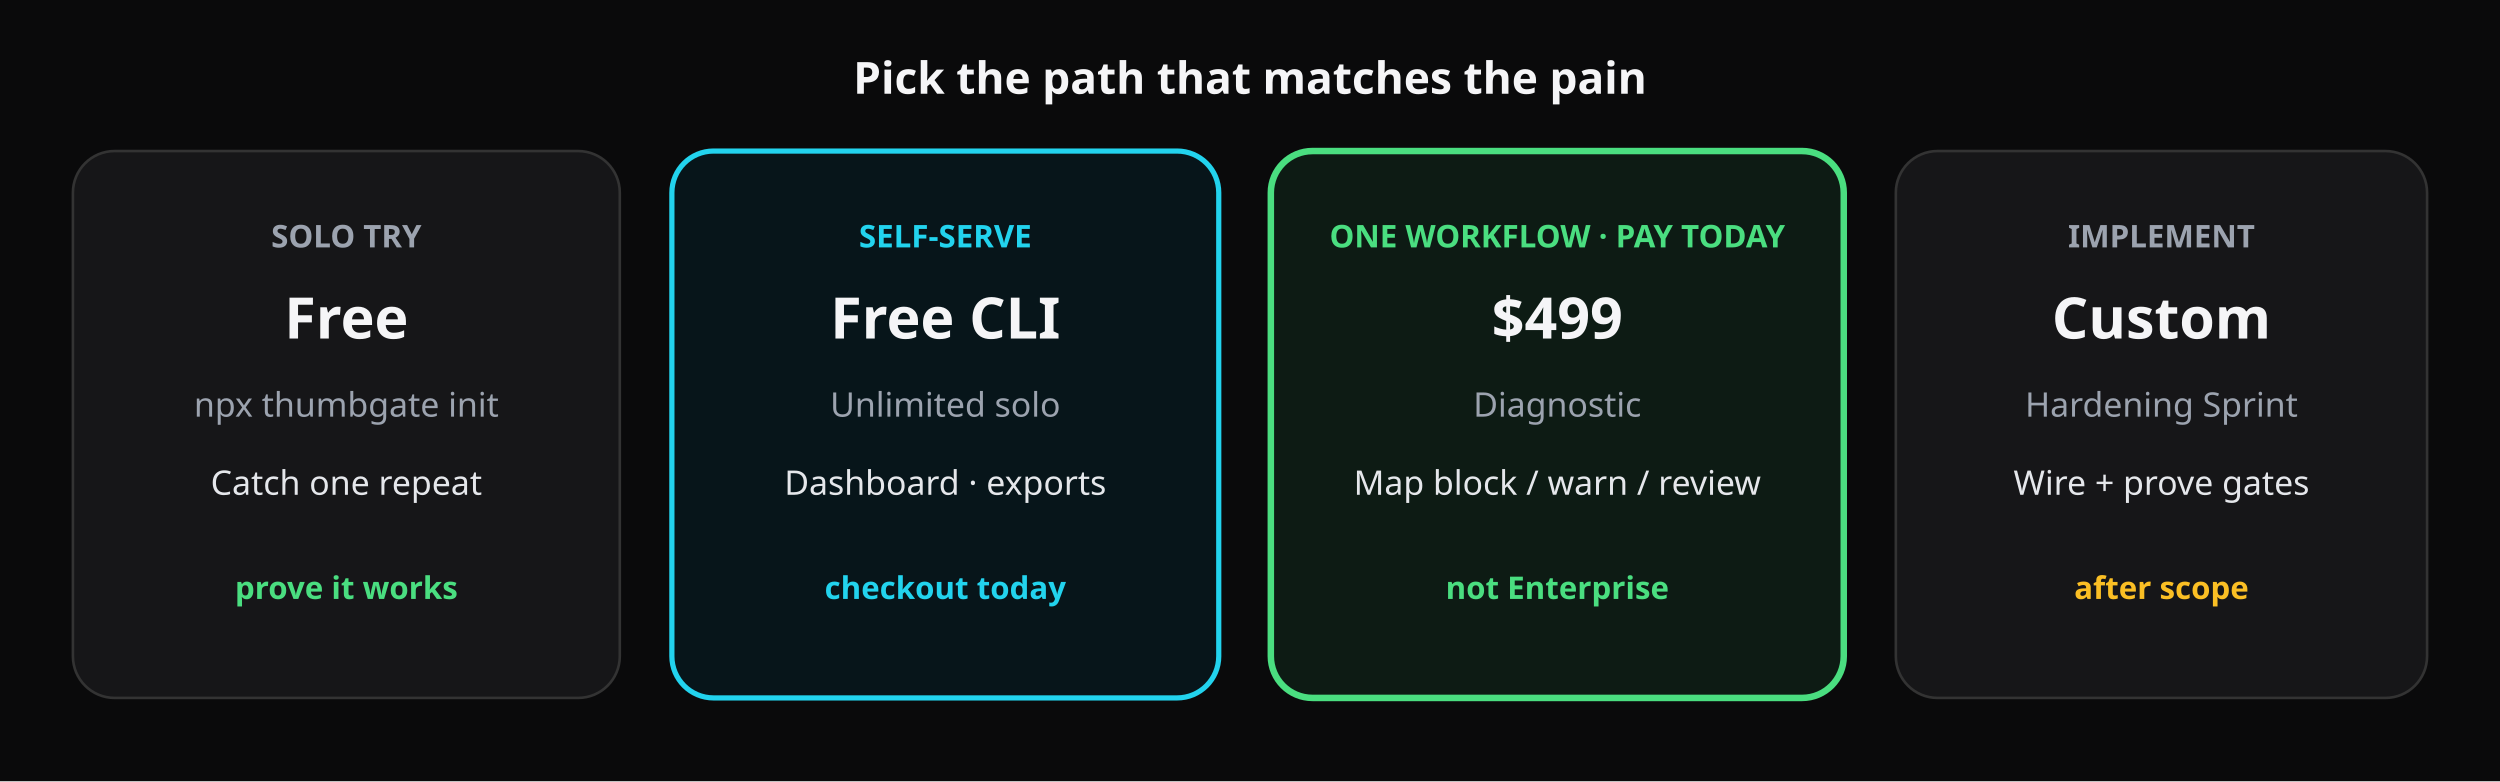
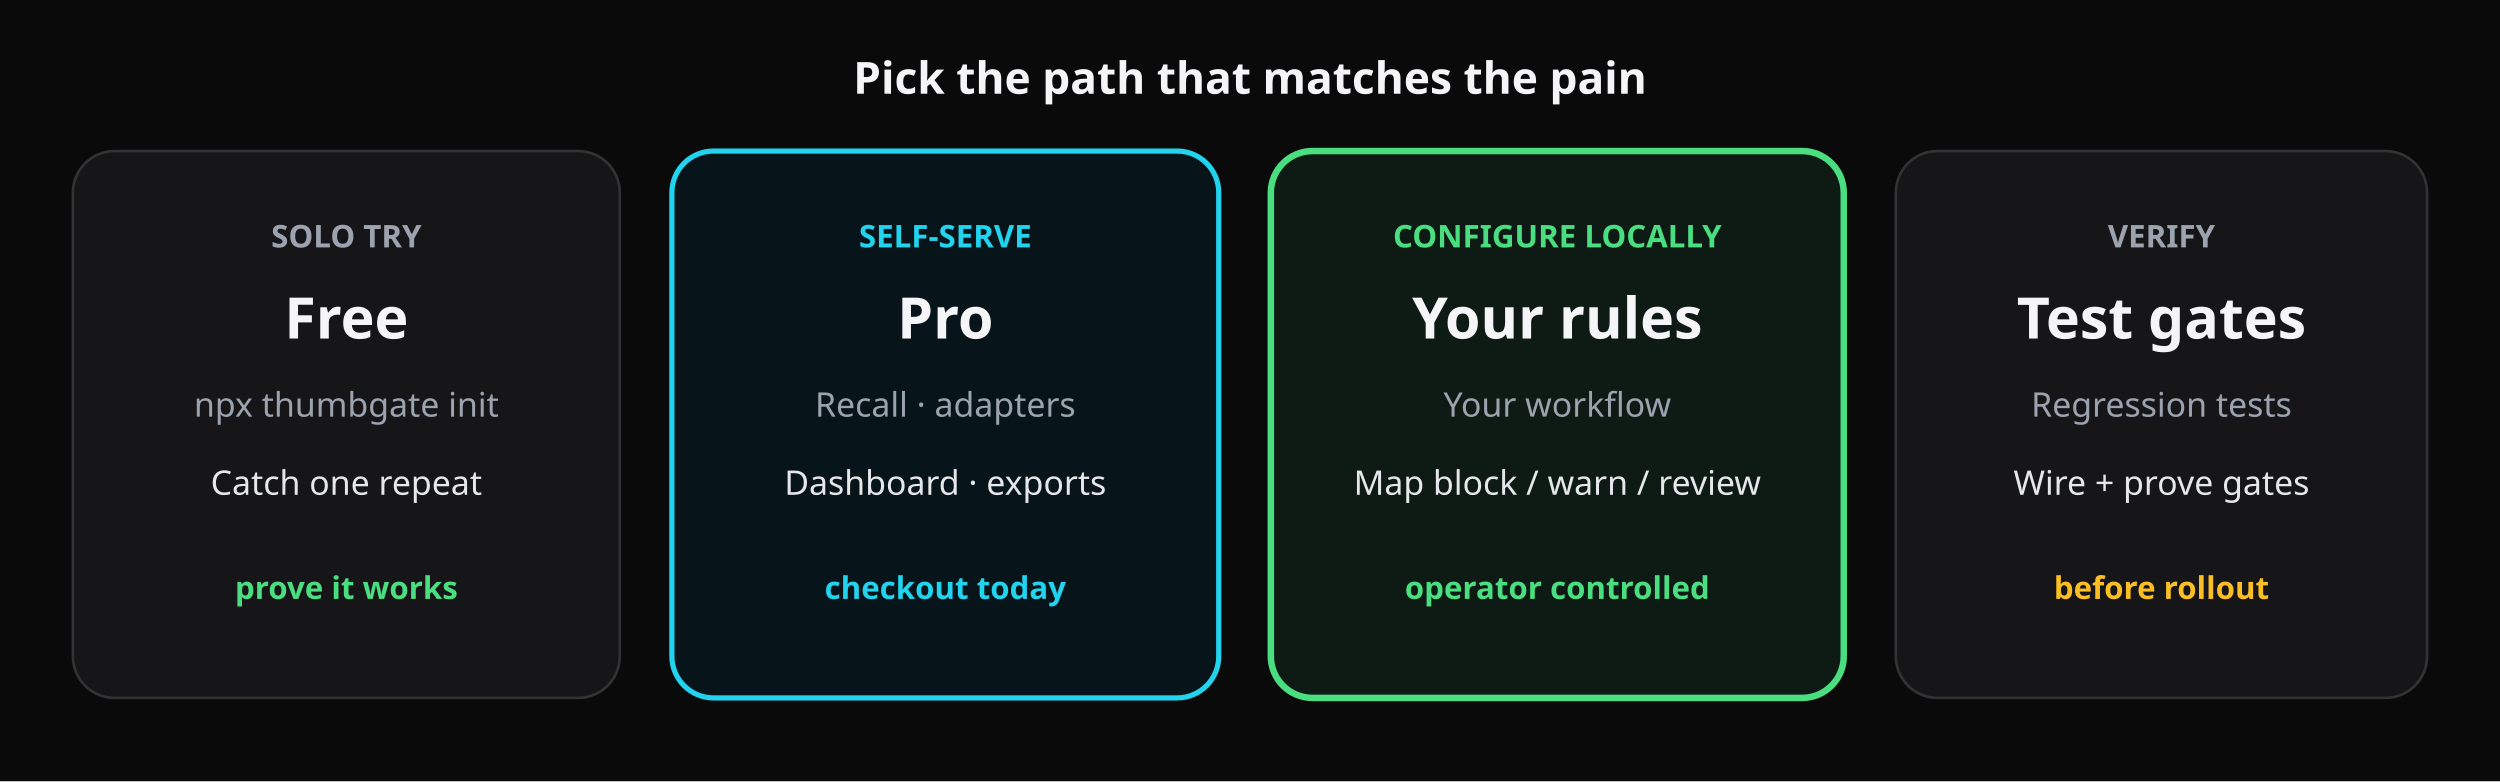
<svg xmlns="http://www.w3.org/2000/svg" viewBox="0 0 960 300" role="img" aria-labelledby="t d">
  <rect width="960" height="300" fill="#0a0a0b" />
  <g font-family="system-ui,sans-serif">
    <text x="480" y="36" text-anchor="middle" fill="#f5f5f7" font-size="17" font-weight="800">Pick the path that matches the pain</text>
    <rect x="28" y="58" width="210" height="210" rx="16" fill="#161618" stroke="#333" />
    <text x="133" y="95" text-anchor="middle" fill="#9ca3af" font-size="12" font-weight="700">SOLO TRY</text>
    <text x="133" y="130" text-anchor="middle" fill="#f5f5f7" font-size="22" font-weight="900">Free</text>
    <text x="133" y="160" text-anchor="middle" fill="#9ca3af" font-size="13">npx thumbgate init</text>
    <text x="133" y="190" text-anchor="middle" fill="#e5e7eb" font-size="13">Catch one repeat</text>
    <text x="133" y="230" text-anchor="middle" fill="#4ade80" font-size="12" font-weight="700">prove it works</text>
    <rect x="258" y="58" width="210" height="210" rx="16" fill="#07151a" stroke="#22d3ee" stroke-width="2" />
    <text x="363" y="95" text-anchor="middle" fill="#22d3ee" font-size="12" font-weight="700">SELF-SERVE</text>
-     <text x="363" y="130" text-anchor="middle" fill="#f5f5f7" font-size="22" font-weight="900">Free CLI</text>
-     <text x="363" y="160" text-anchor="middle" fill="#9ca3af" font-size="13">Unlimited solo</text>
+     <text x="363" y="130" text-anchor="middle" fill="#f5f5f7" font-size="22" font-weight="900">Pro</text>
+     <text x="363" y="160" text-anchor="middle" fill="#9ca3af" font-size="13">Recall · adapters</text>
    <text x="363" y="190" text-anchor="middle" fill="#e5e7eb" font-size="13">Dashboard · exports</text>
    <text x="363" y="230" text-anchor="middle" fill="#22d3ee" font-size="12" font-weight="700">checkout today</text>
    <rect x="488" y="58" width="220" height="210" rx="16" fill="#0d1b14" stroke="#4ade80" stroke-width="2.5" />
-     <text x="598" y="95" text-anchor="middle" fill="#4ade80" font-size="12" font-weight="700">ONE WORKFLOW · PAY TODAY</text>
-     <text x="598" y="130" text-anchor="middle" fill="#f5f5f7" font-size="22" font-weight="900">$499</text>
-     <text x="598" y="160" text-anchor="middle" fill="#9ca3af" font-size="13">Diagnostic</text>
+     <text x="598" y="95" text-anchor="middle" fill="#4ade80" font-size="12" font-weight="700">CONFIGURE LOCALLY</text>
+     <text x="598" y="130" text-anchor="middle" fill="#f5f5f7" font-size="22" font-weight="900">Your rules</text>
+     <text x="598" y="160" text-anchor="middle" fill="#9ca3af" font-size="13">Your workflow</text>
    <text x="598" y="190" text-anchor="middle" fill="#e5e7eb" font-size="13">Map block / warn / review</text>
-     <text x="598" y="230" text-anchor="middle" fill="#4ade80" font-size="12" font-weight="700">not Enterprise</text>
+     <text x="598" y="230" text-anchor="middle" fill="#4ade80" font-size="12" font-weight="700">operator controlled</text>
    <rect x="728" y="58" width="204" height="210" rx="16" fill="#161618" stroke="#333" />
-     <text x="830" y="95" text-anchor="middle" fill="#9ca3af" font-size="12" font-weight="700">IMPLEMENT</text>
-     <text x="830" y="130" text-anchor="middle" fill="#f5f5f7" font-size="22" font-weight="900">Custom</text>
-     <text x="830" y="160" text-anchor="middle" fill="#9ca3af" font-size="13">Hardening Sprint</text>
+     <text x="830" y="95" text-anchor="middle" fill="#9ca3af" font-size="12" font-weight="700">VERIFY</text>
+     <text x="830" y="130" text-anchor="middle" fill="#f5f5f7" font-size="22" font-weight="900">Test gates</text>
+     <text x="830" y="160" text-anchor="middle" fill="#9ca3af" font-size="13">Regression tests</text>
    <text x="830" y="190" text-anchor="middle" fill="#e5e7eb" font-size="13">Wire + prove gates</text>
-     <text x="830" y="230" text-anchor="middle" fill="#fbbf24" font-size="12" font-weight="700">after scope</text>
+     <text x="830" y="230" text-anchor="middle" fill="#fbbf24" font-size="12" font-weight="700">before rollout</text>
  </g>
</svg>
